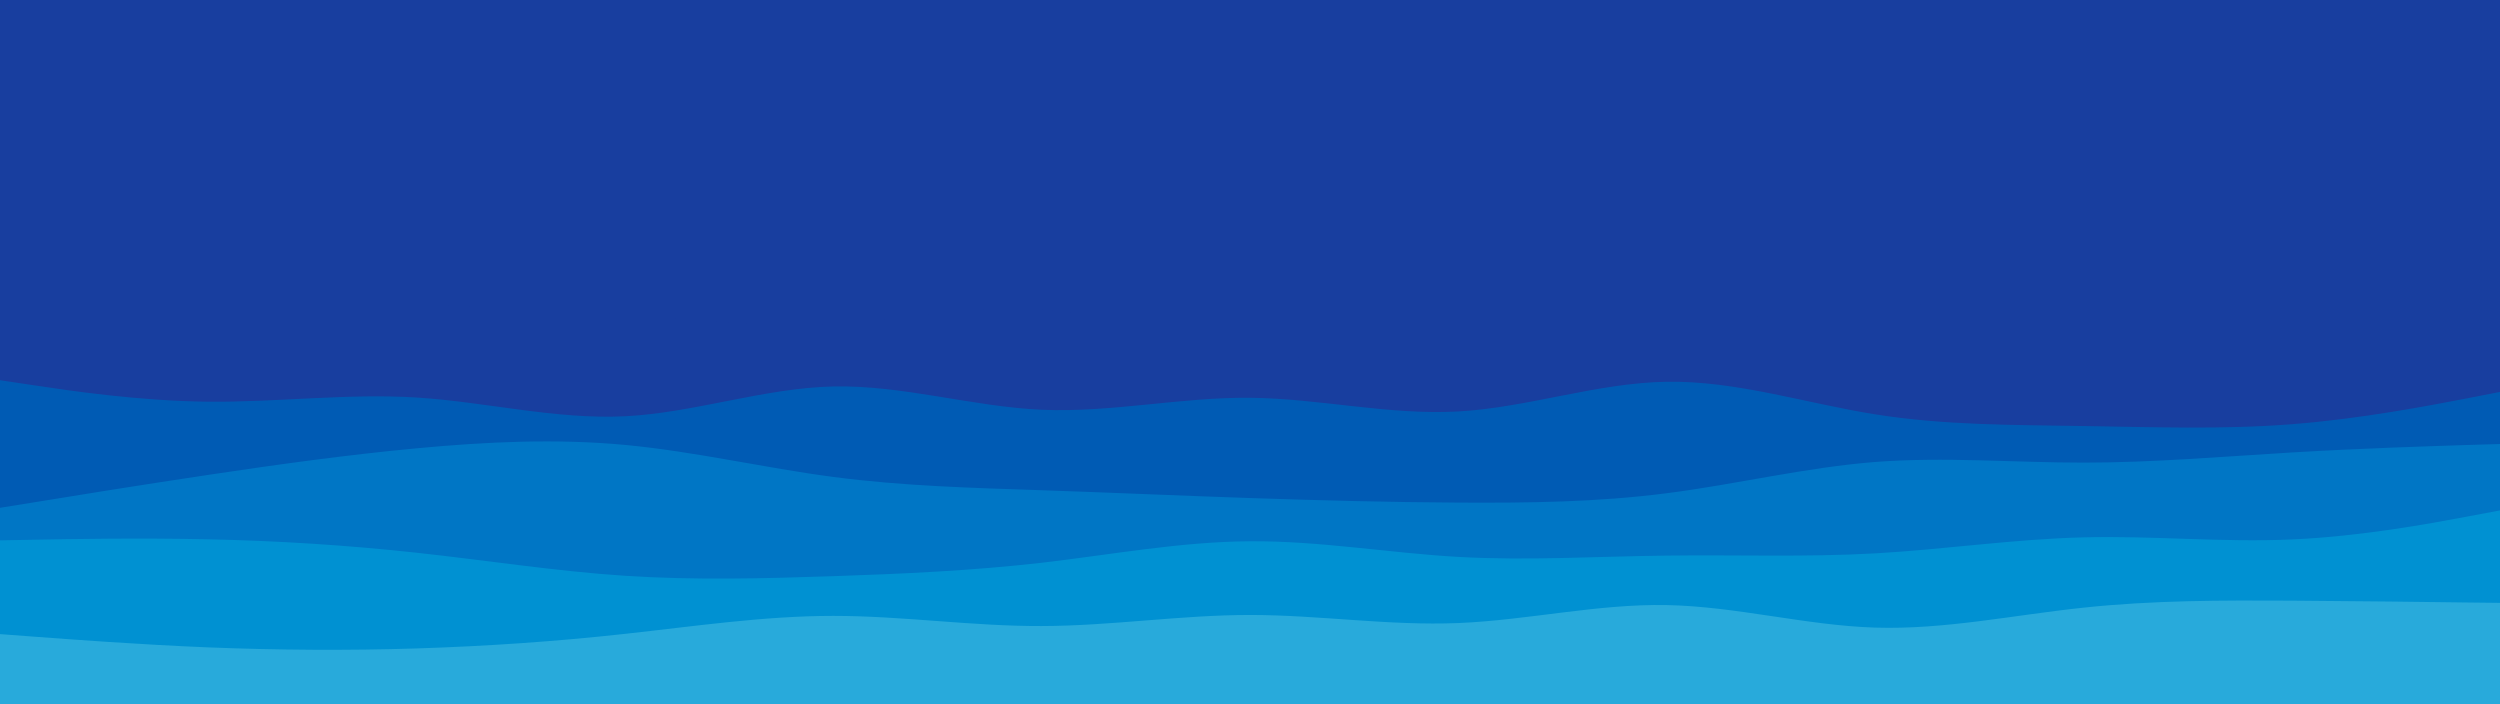
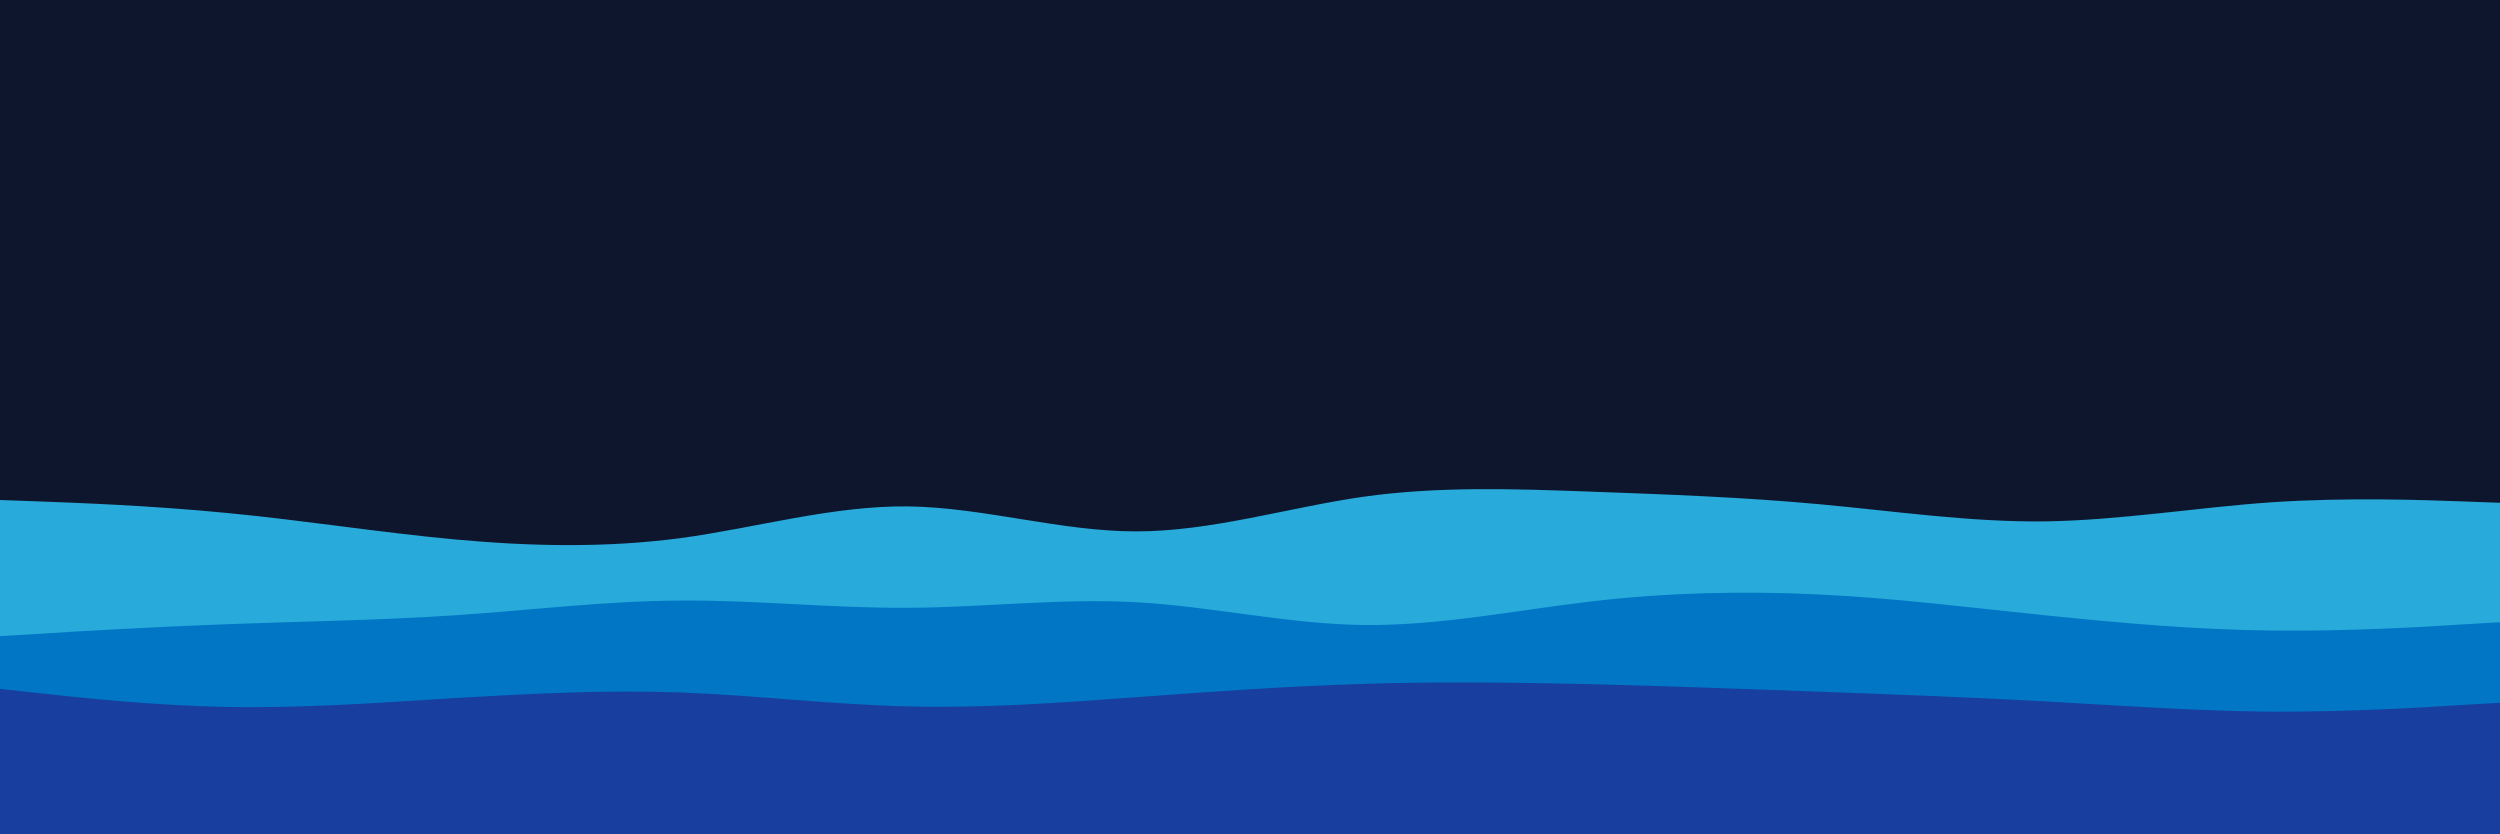
- <svg xmlns="http://www.w3.org/2000/svg" id="visual" viewBox="0 0 1920 540" width="1920" height="540" version="1.1">
-   <rect x="0" y="0" width="1920" height="540" fill="#183E9F" />
-   <path d="M0 253L26.7 247.7C53.3 242.3 106.7 231.7 160 228.7C213.3 225.7 266.7 230.3 320 233.3C373.3 236.3 426.7 237.7 480 241.5C533.3 245.3 586.7 251.7 640 248.8C693.3 246 746.7 234 800 237.7C853.3 241.3 906.7 260.7 960 269.8C1013.3 279 1066.7 278 1120 272.8C1173.3 267.7 1226.7 258.3 1280 251.2C1333.3 244 1386.7 239 1440 235.7C1493.3 232.3 1546.7 230.7 1600 235.8C1653.3 241 1706.7 253 1760 258C1813.3 263 1866.7 261 1893.3 260L1920 259L1920 541L1893.3 541C1866.7 541 1813.3 541 1760 541C1706.7 541 1653.3 541 1600 541C1546.7 541 1493.3 541 1440 541C1386.7 541 1333.3 541 1280 541C1226.7 541 1173.3 541 1120 541C1066.7 541 1013.3 541 960 541C906.7 541 853.3 541 800 541C746.7 541 693.3 541 640 541C586.7 541 533.3 541 480 541C426.7 541 373.3 541 320 541C266.7 541 213.3 541 160 541C106.7 541 53.3 541 26.7 541L0 541Z" fill="#183e9f" />
-   <path d="M0 292L26.7 296C53.3 300 106.7 308 160 308.5C213.3 309 266.7 302 320 305.3C373.3 308.7 426.7 322.3 480 319.7C533.3 317 586.7 298 640 296.8C693.3 295.7 746.7 312.3 800 314.7C853.3 317 906.7 305 960 305.5C1013.3 306 1066.7 319 1120 316C1173.3 313 1226.7 294 1280 293.2C1333.3 292.3 1386.7 309.7 1440 318.2C1493.3 326.7 1546.7 326.3 1600 327.2C1653.3 328 1706.7 330 1760 325.8C1813.3 321.7 1866.7 311.3 1893.3 306.2L1920 301L1920 541L1893.3 541C1866.7 541 1813.3 541 1760 541C1706.7 541 1653.3 541 1600 541C1546.7 541 1493.3 541 1440 541C1386.7 541 1333.3 541 1280 541C1226.7 541 1173.3 541 1120 541C1066.7 541 1013.3 541 960 541C906.7 541 853.3 541 800 541C746.7 541 693.3 541 640 541C586.7 541 533.3 541 480 541C426.7 541 373.3 541 320 541C266.7 541 213.3 541 160 541C106.7 541 53.3 541 26.7 541L0 541Z" fill="#005bb4" />
-   <path d="M0 390L26.7 385.7C53.3 381.3 106.7 372.7 160 364.7C213.3 356.7 266.7 349.3 320 344.3C373.3 339.3 426.7 336.7 480 341.7C533.3 346.7 586.7 359.3 640 366.3C693.3 373.3 746.7 374.7 800 376.5C853.3 378.3 906.7 380.7 960 382.5C1013.3 384.3 1066.7 385.7 1120 386C1173.3 386.3 1226.7 385.7 1280 378.8C1333.3 372 1386.7 359 1440 354.8C1493.3 350.7 1546.7 355.3 1600 355.3C1653.3 355.3 1706.7 350.7 1760 347.5C1813.3 344.3 1866.7 342.7 1893.3 341.8L1920 341L1920 541L1893.3 541C1866.7 541 1813.3 541 1760 541C1706.7 541 1653.3 541 1600 541C1546.7 541 1493.3 541 1440 541C1386.7 541 1333.3 541 1280 541C1226.7 541 1173.3 541 1120 541C1066.7 541 1013.3 541 960 541C906.7 541 853.3 541 800 541C746.7 541 693.3 541 640 541C586.7 541 533.3 541 480 541C426.7 541 373.3 541 320 541C266.7 541 213.3 541 160 541C106.7 541 53.3 541 26.7 541L0 541Z" fill="#0076c5" />
-   <path d="M0 415L26.7 414.5C53.3 414 106.7 413 160 414.2C213.3 415.3 266.7 418.7 320 424.5C373.3 430.3 426.7 438.7 480 442.2C533.3 445.7 586.7 444.3 640 442.5C693.3 440.7 746.7 438.3 800 432.2C853.3 426 906.7 416 960 415.7C1013.3 415.3 1066.7 424.7 1120 427.7C1173.3 430.7 1226.7 427.3 1280 426.7C1333.3 426 1386.7 428 1440 425C1493.3 422 1546.7 414 1600 412.7C1653.3 411.3 1706.7 416.7 1760 414.3C1813.3 412 1866.7 402 1893.3 397L1920 392L1920 541L1893.3 541C1866.7 541 1813.3 541 1760 541C1706.7 541 1653.3 541 1600 541C1546.7 541 1493.3 541 1440 541C1386.7 541 1333.3 541 1280 541C1226.7 541 1173.3 541 1120 541C1066.7 541 1013.3 541 960 541C906.7 541 853.3 541 800 541C746.7 541 693.3 541 640 541C586.7 541 533.3 541 480 541C426.7 541 373.3 541 320 541C266.7 541 213.3 541 160 541C106.7 541 53.3 541 26.7 541L0 541Z" fill="#0091d2" />
-   <path d="M0 487L26.7 489C53.3 491 106.7 495 160 497.2C213.3 499.3 266.7 499.7 320 498C373.3 496.3 426.7 492.7 480 486.8C533.3 481 586.7 473 640 473C693.3 473 746.7 481 800 480.8C853.3 480.7 906.7 472.3 960 472.3C1013.3 472.3 1066.7 480.7 1120 478.5C1173.3 476.3 1226.7 463.7 1280 464.7C1333.3 465.7 1386.7 480.3 1440 482C1493.3 483.7 1546.7 472.3 1600 466.7C1653.3 461 1706.7 461 1760 461.3C1813.3 461.7 1866.7 462.3 1893.3 462.7L1920 463L1920 541L1893.3 541C1866.7 541 1813.3 541 1760 541C1706.7 541 1653.3 541 1600 541C1546.7 541 1493.3 541 1440 541C1386.7 541 1333.3 541 1280 541C1226.7 541 1173.3 541 1120 541C1066.7 541 1013.3 541 960 541C906.7 541 853.3 541 800 541C746.7 541 693.3 541 640 541C586.7 541 533.3 541 480 541C426.7 541 373.3 541 320 541C266.7 541 213.3 541 160 541C106.7 541 53.3 541 26.7 541L0 541Z" fill="#28aadb" />
+ <svg xmlns="http://www.w3.org/2000/svg" id="visual" viewBox="0 0 900 300" width="900" height="300" version="1.1">
+   <rect x="0" y="0" width="900" height="300" fill="#0D162D" />
+   <path d="M0 180L13.7 180.5C27.3 181 54.7 182 82 184.7C109.3 187.3 136.7 191.7 163.8 194.2C191 196.7 218 197.3 245.2 193.7C272.3 190 299.7 182 327 182.3C354.3 182.7 381.7 191.3 409 191.3C436.3 191.3 463.7 182.7 491 178.8C518.3 175 545.7 176 573 177C600.3 178 627.7 179 654.8 181.5C682 184 709 188 736.2 187.7C763.3 187.3 790.7 182.7 818 180.8C845.3 179 872.7 180 886.3 180.5L900 181L900 301L886.3 301C872.7 301 845.3 301 818 301C790.7 301 763.3 301 736.2 301C709 301 682 301 654.8 301C627.7 301 600.3 301 573 301C545.7 301 518.3 301 491 301C463.7 301 436.3 301 409 301C381.7 301 354.3 301 327 301C299.7 301 272.3 301 245.2 301C218 301 191 301 163.8 301C136.7 301 109.3 301 82 301C54.7 301 27.3 301 13.7 301L0 301Z" fill="#28aadb" />
+   <path d="M0 229L13.7 228.2C27.3 227.3 54.7 225.7 82 224.7C109.3 223.7 136.7 223.3 163.8 221.5C191 219.7 218 216.3 245.2 216.2C272.3 216 299.7 219 327 218.8C354.3 218.7 381.7 215.3 409 216.8C436.3 218.3 463.7 224.7 491 225C518.3 225.3 545.7 219.7 573 216.5C600.3 213.3 627.7 212.7 654.8 214C682 215.3 709 218.7 736.2 221.5C763.3 224.3 790.7 226.7 818 227C845.3 227.3 872.7 225.7 886.3 224.8L900 224L900 301L886.3 301C872.7 301 845.3 301 818 301C790.7 301 763.3 301 736.2 301C709 301 682 301 654.8 301C627.7 301 600.3 301 573 301C545.7 301 518.3 301 491 301C463.7 301 436.3 301 409 301C381.7 301 354.3 301 327 301C299.7 301 272.3 301 245.2 301C218 301 191 301 163.8 301C136.7 301 109.3 301 82 301C54.7 301 27.3 301 13.7 301L0 301Z" fill="#0076c5" />
+   <path d="M0 248L13.7 249.5C27.3 251 54.7 254 82 254.5C109.3 255 136.7 253 163.8 251.3C191 249.7 218 248.3 245.2 249.3C272.3 250.3 299.7 253.7 327 254.3C354.3 255 381.7 253 409 251C436.3 249 463.7 247 491 246.2C518.3 245.3 545.7 245.7 573 246.3C600.3 247 627.7 248 654.8 249C682 250 709 251 736.2 252.5C763.3 254 790.7 256 818 256.2C845.3 256.3 872.7 254.7 886.3 253.8L900 253L900 301L886.3 301C872.7 301 845.3 301 818 301C790.7 301 763.3 301 736.2 301C709 301 682 301 654.8 301C627.7 301 600.3 301 573 301C545.7 301 518.3 301 491 301C463.7 301 436.3 301 409 301C381.7 301 354.3 301 327 301C299.7 301 272.3 301 245.2 301C218 301 191 301 163.8 301C136.7 301 109.3 301 82 301C54.7 301 27.3 301 13.7 301L0 301Z" fill="#183e9f" />
</svg>
